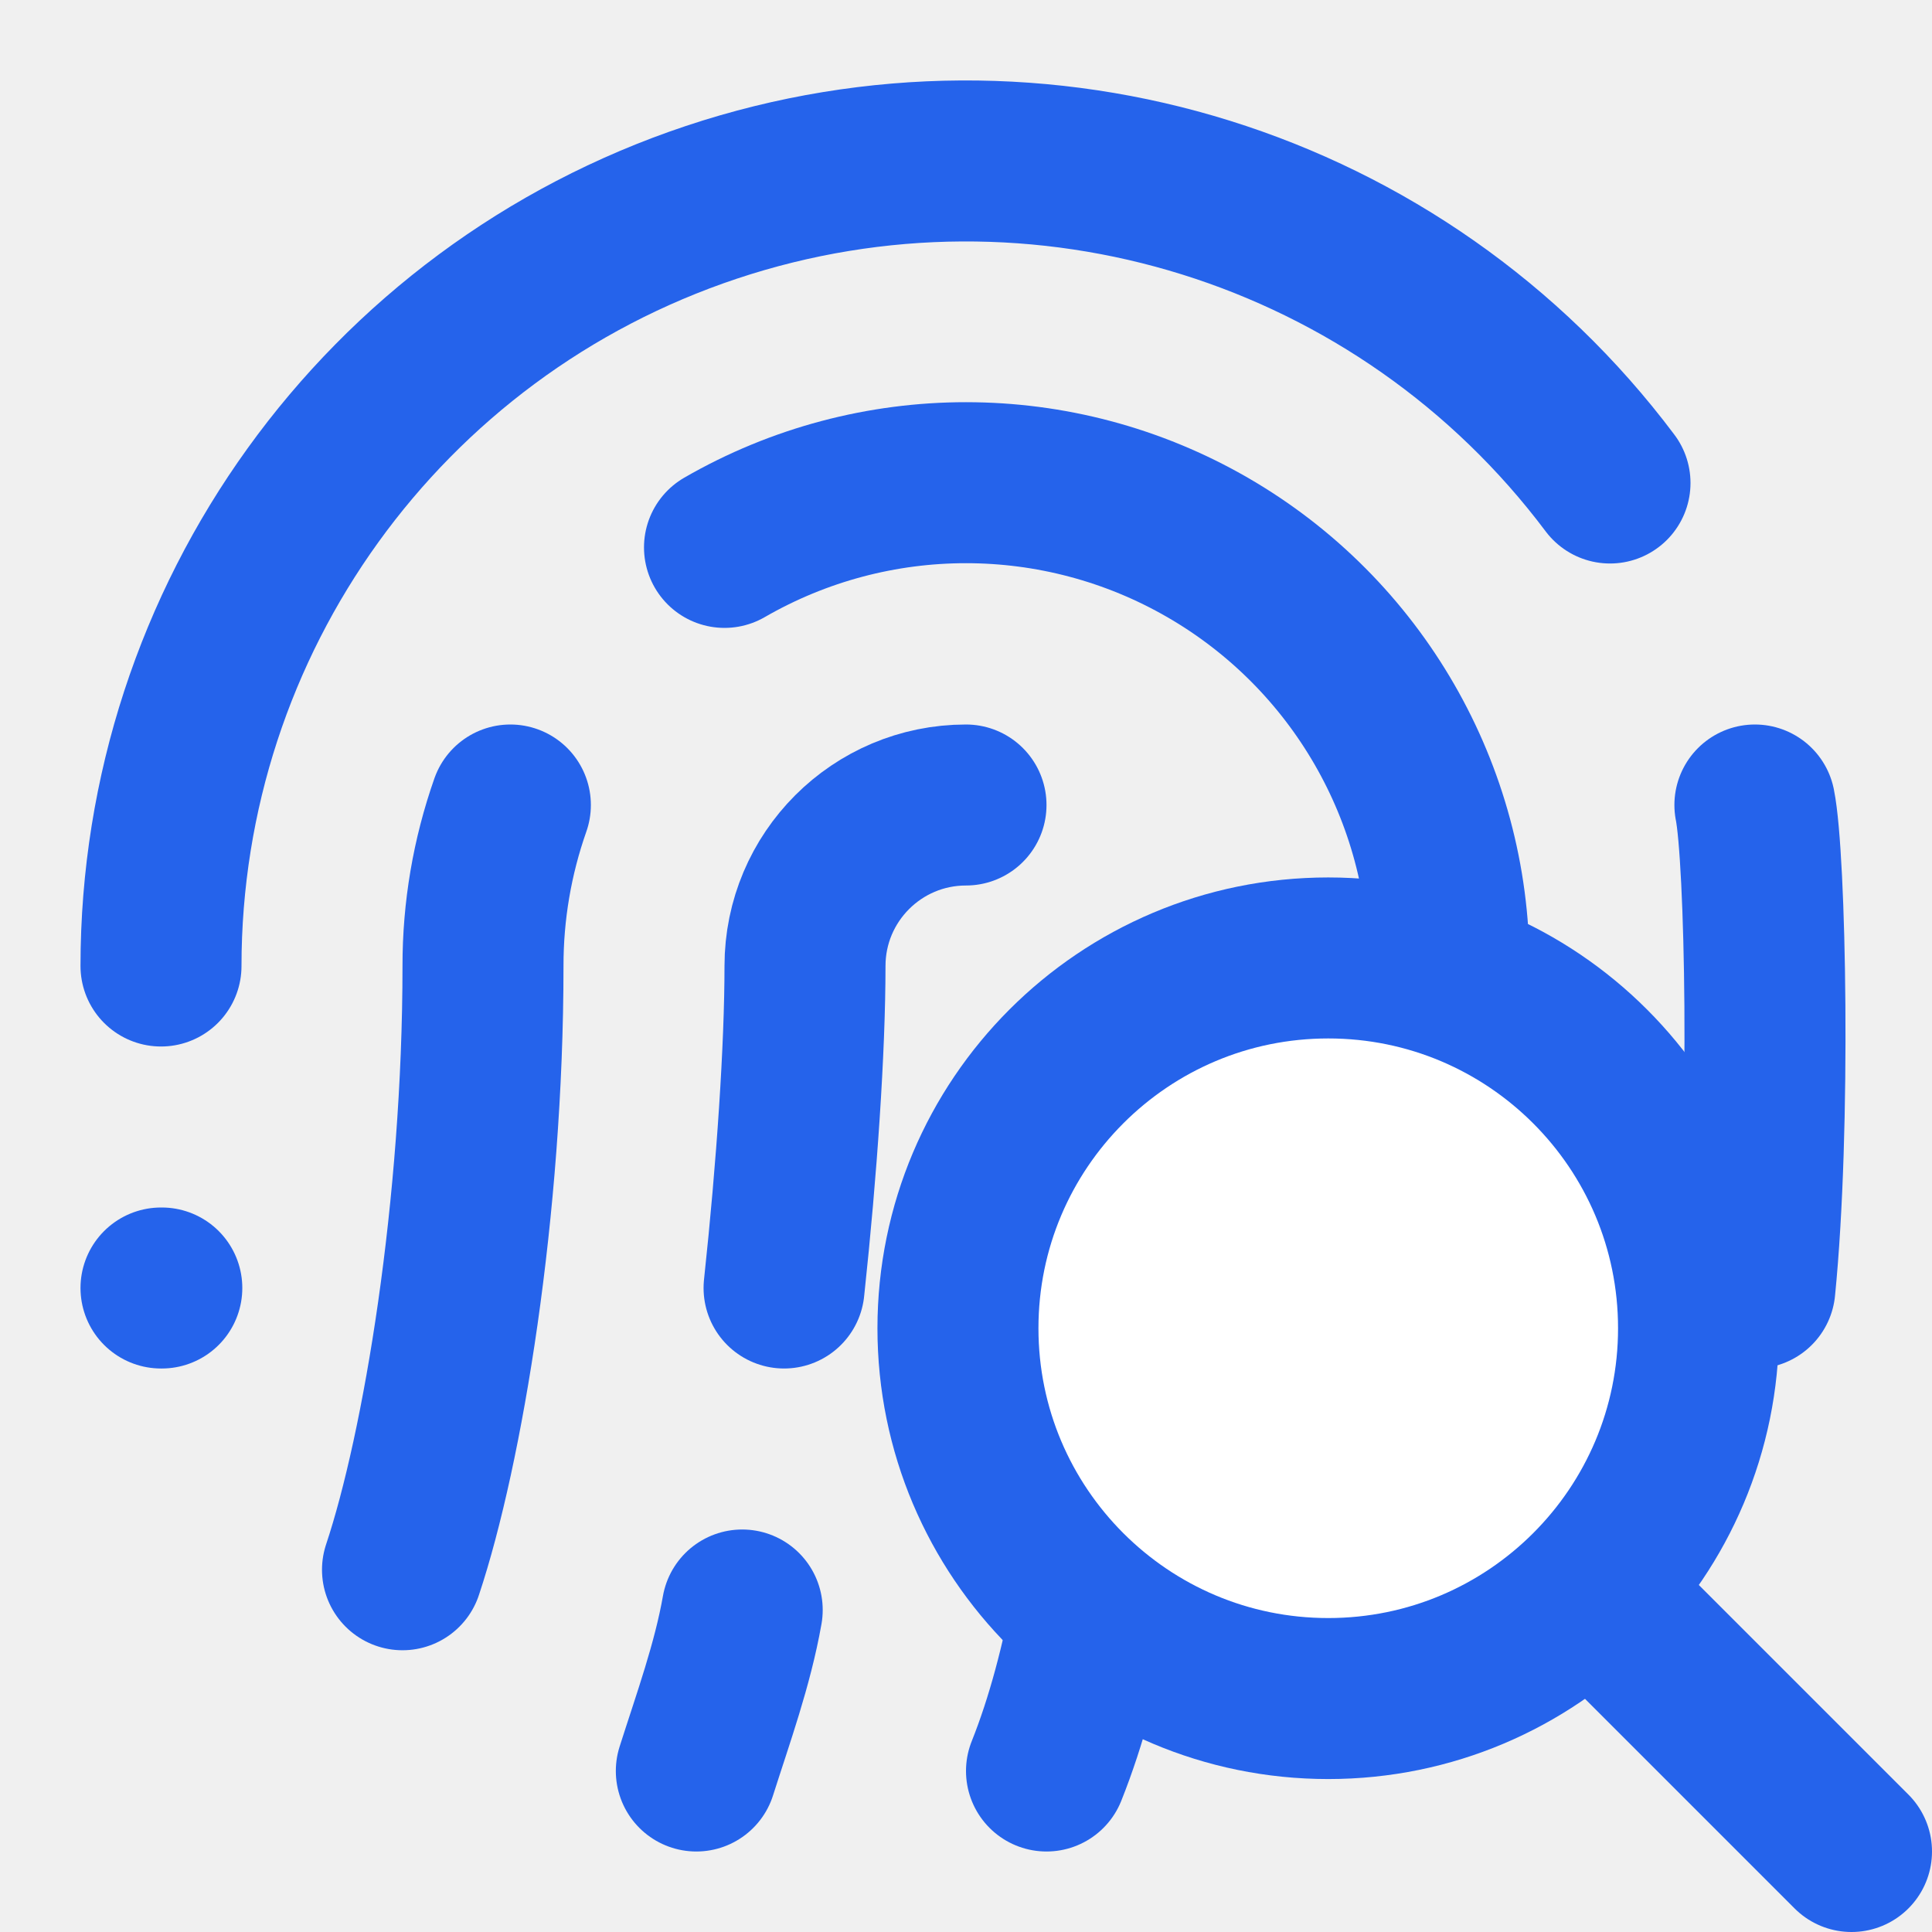
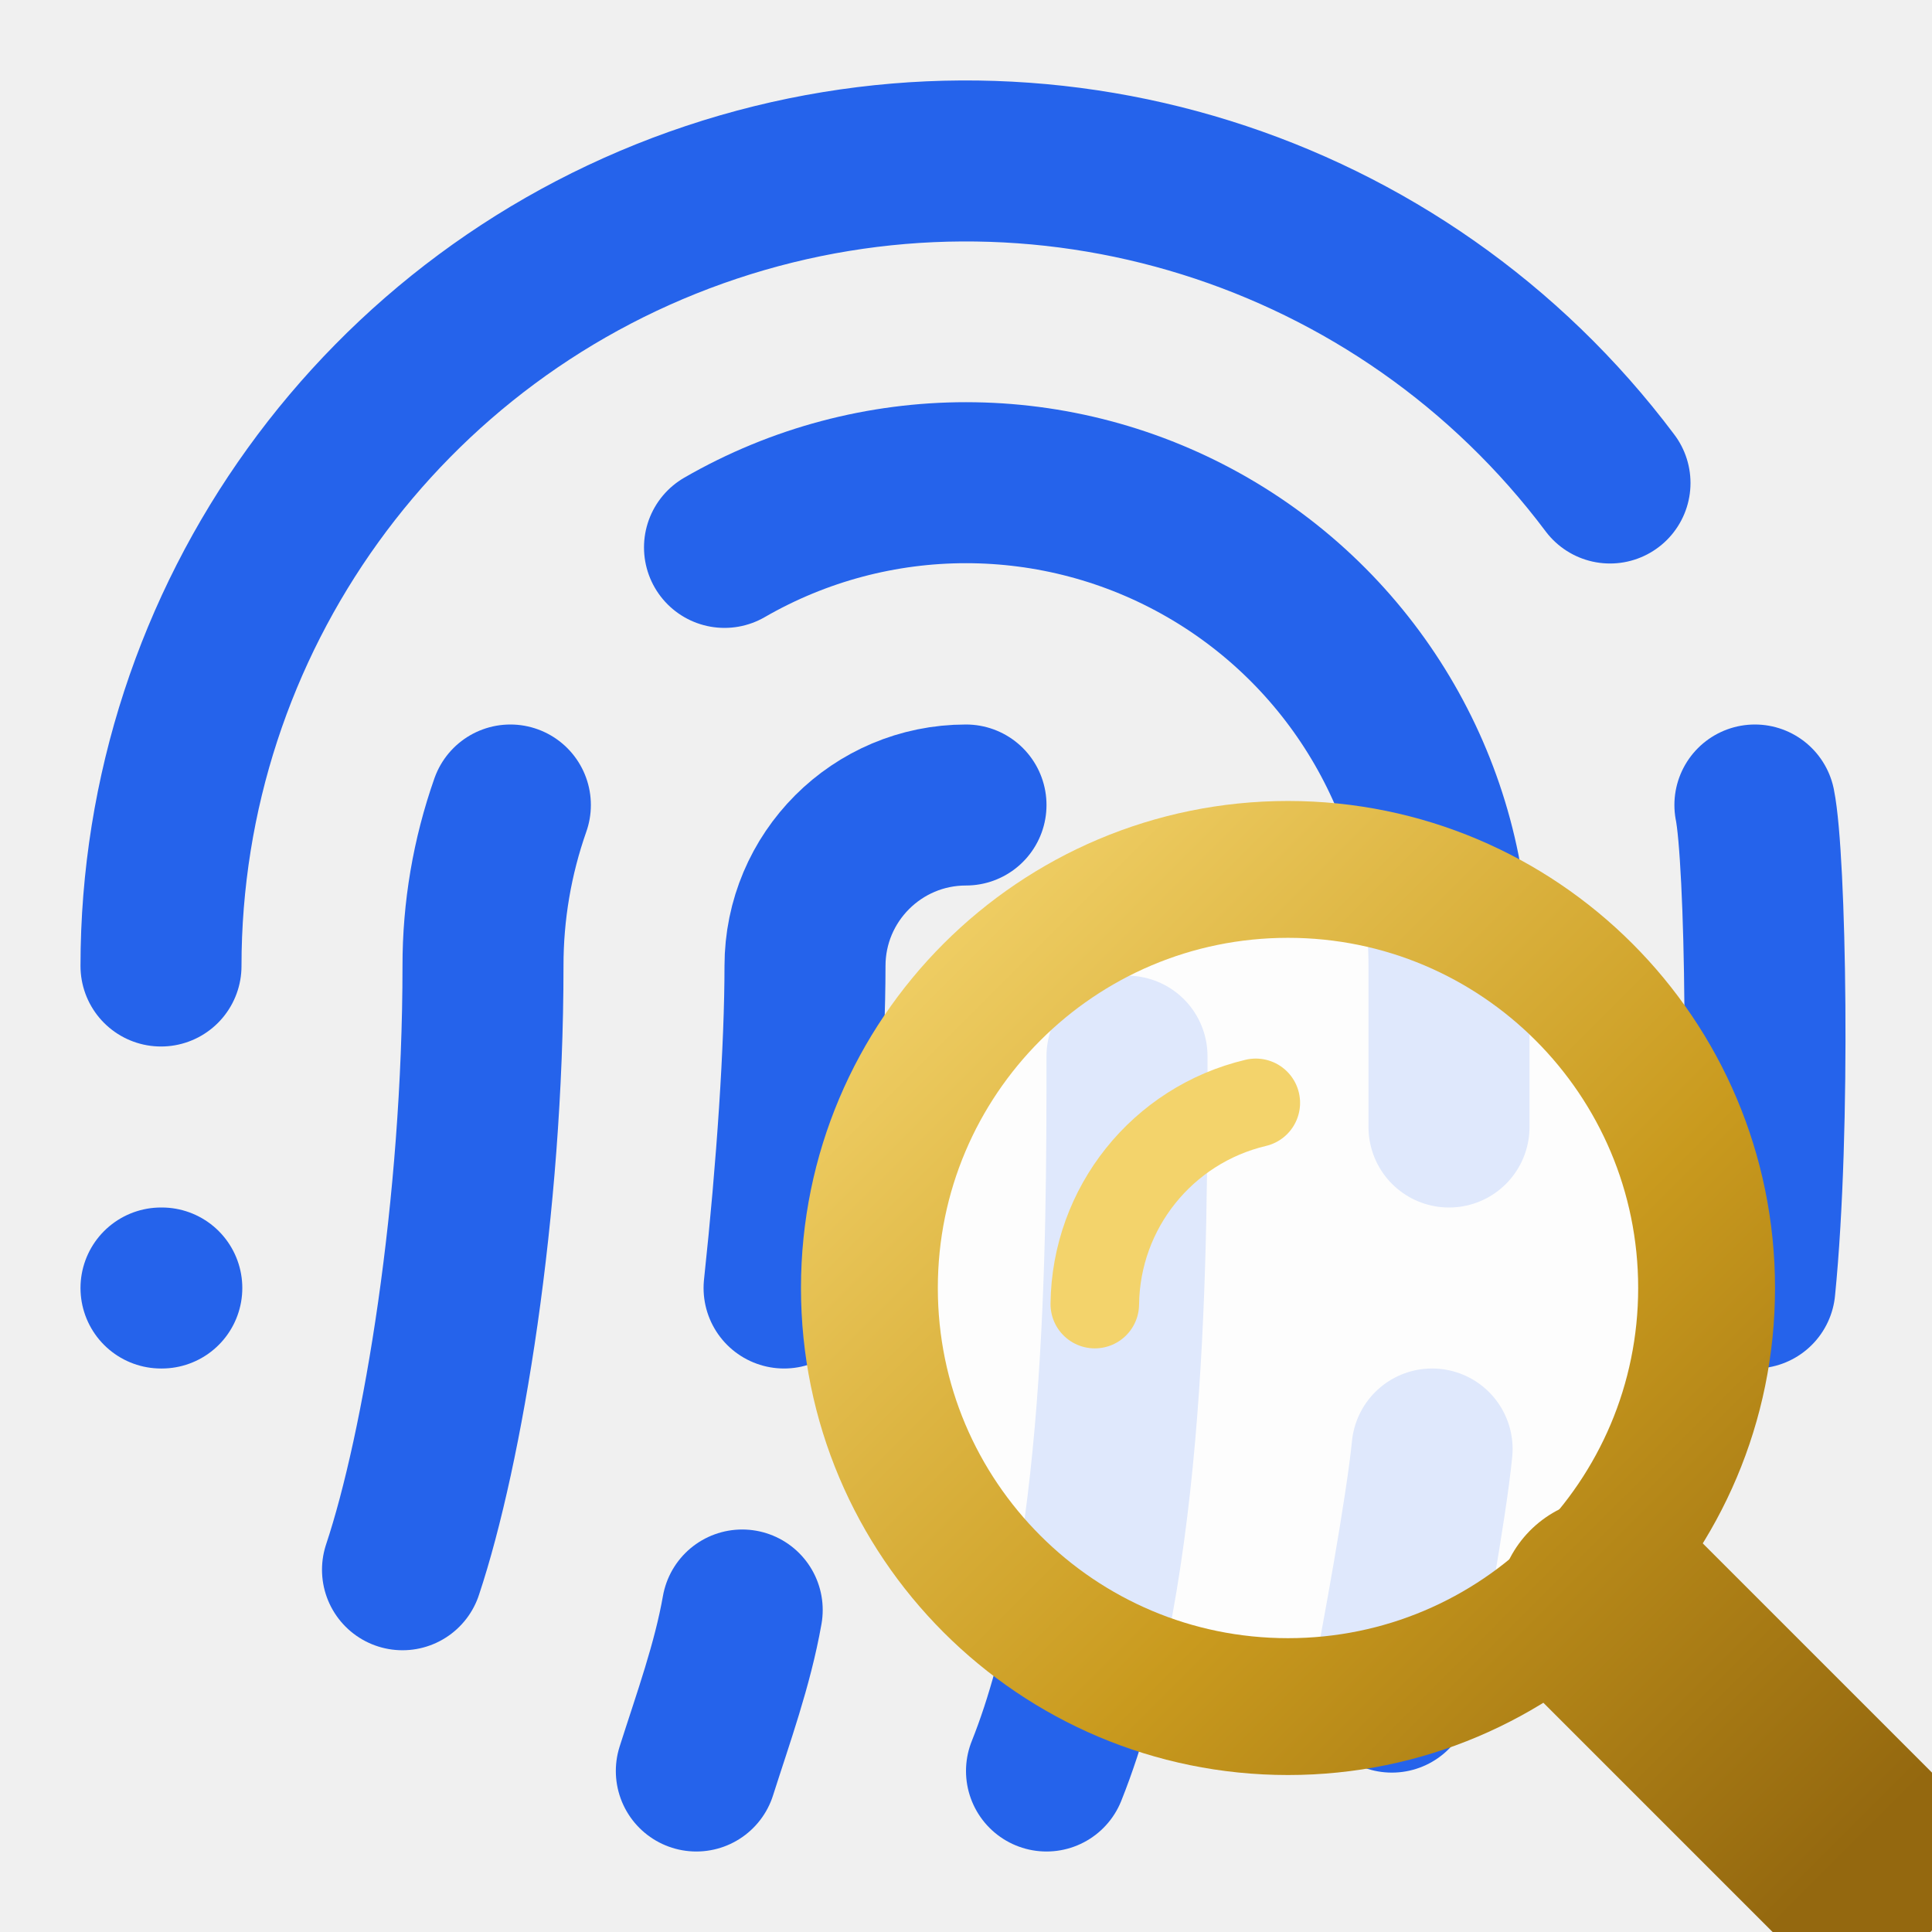
<svg xmlns="http://www.w3.org/2000/svg" viewBox="0 0 24 24" fill="none" stroke="#2563eb" stroke-width="2" stroke-linecap="round" stroke-linejoin="round">
+   <defs>
+     <linearGradient id="g" gradientUnits="userSpaceOnUse" x1="11" y1="11" x2="23" y2="23">
+       <stop offset="0" stop-color="#f3d36b" />
+       <stop offset="0.55" stop-color="#c99a1e" />
+       <stop offset="1" stop-color="#94680f" />
+     </linearGradient>
+   </defs>
  <path d="M12 10a2 2 0 0 0-2 2c0 1.02-.1 2.51-.26 4" />
  <path d="M14 13.12c0 2.38 0 6.38-1 8.88" />
  <path d="M17.29 21.02c.12-.6.43-2.3.5-3.02" />
  <path d="M2 12a10 10 0 0 1 18-6" />
  <path d="M2 16h.01" />
  <path d="M21.8 16c.2-2 .131-5.354 0-6" />
  <path d="M5 19.5C5.5 18 6 15 6 12a6 6 0 0 1 .34-2" />
  <path d="M8.65 22c.21-.66.45-1.32.57-2" />
  <path d="M9 6.8a6 6 0 0 1 9 5.2v2" />
-   <circle cx="16.5" cy="16.5" r="4.6" fill="#ffffff" />
-   <path d="m20 20 3 3" />
+   <circle cx="16" cy="16" r="5.2" fill="#ffffff" fill-opacity="0.85" stroke="url(#g)" stroke-width="1.7" />
+   <path d="M13.6 16.2a2.6 2.6 0 0 1 2-2.5" stroke="#f3d36b" stroke-width="1.1" />
+   <path d="m20 20 3 3" stroke="url(#g)" stroke-width="2.8" />
</svg>
